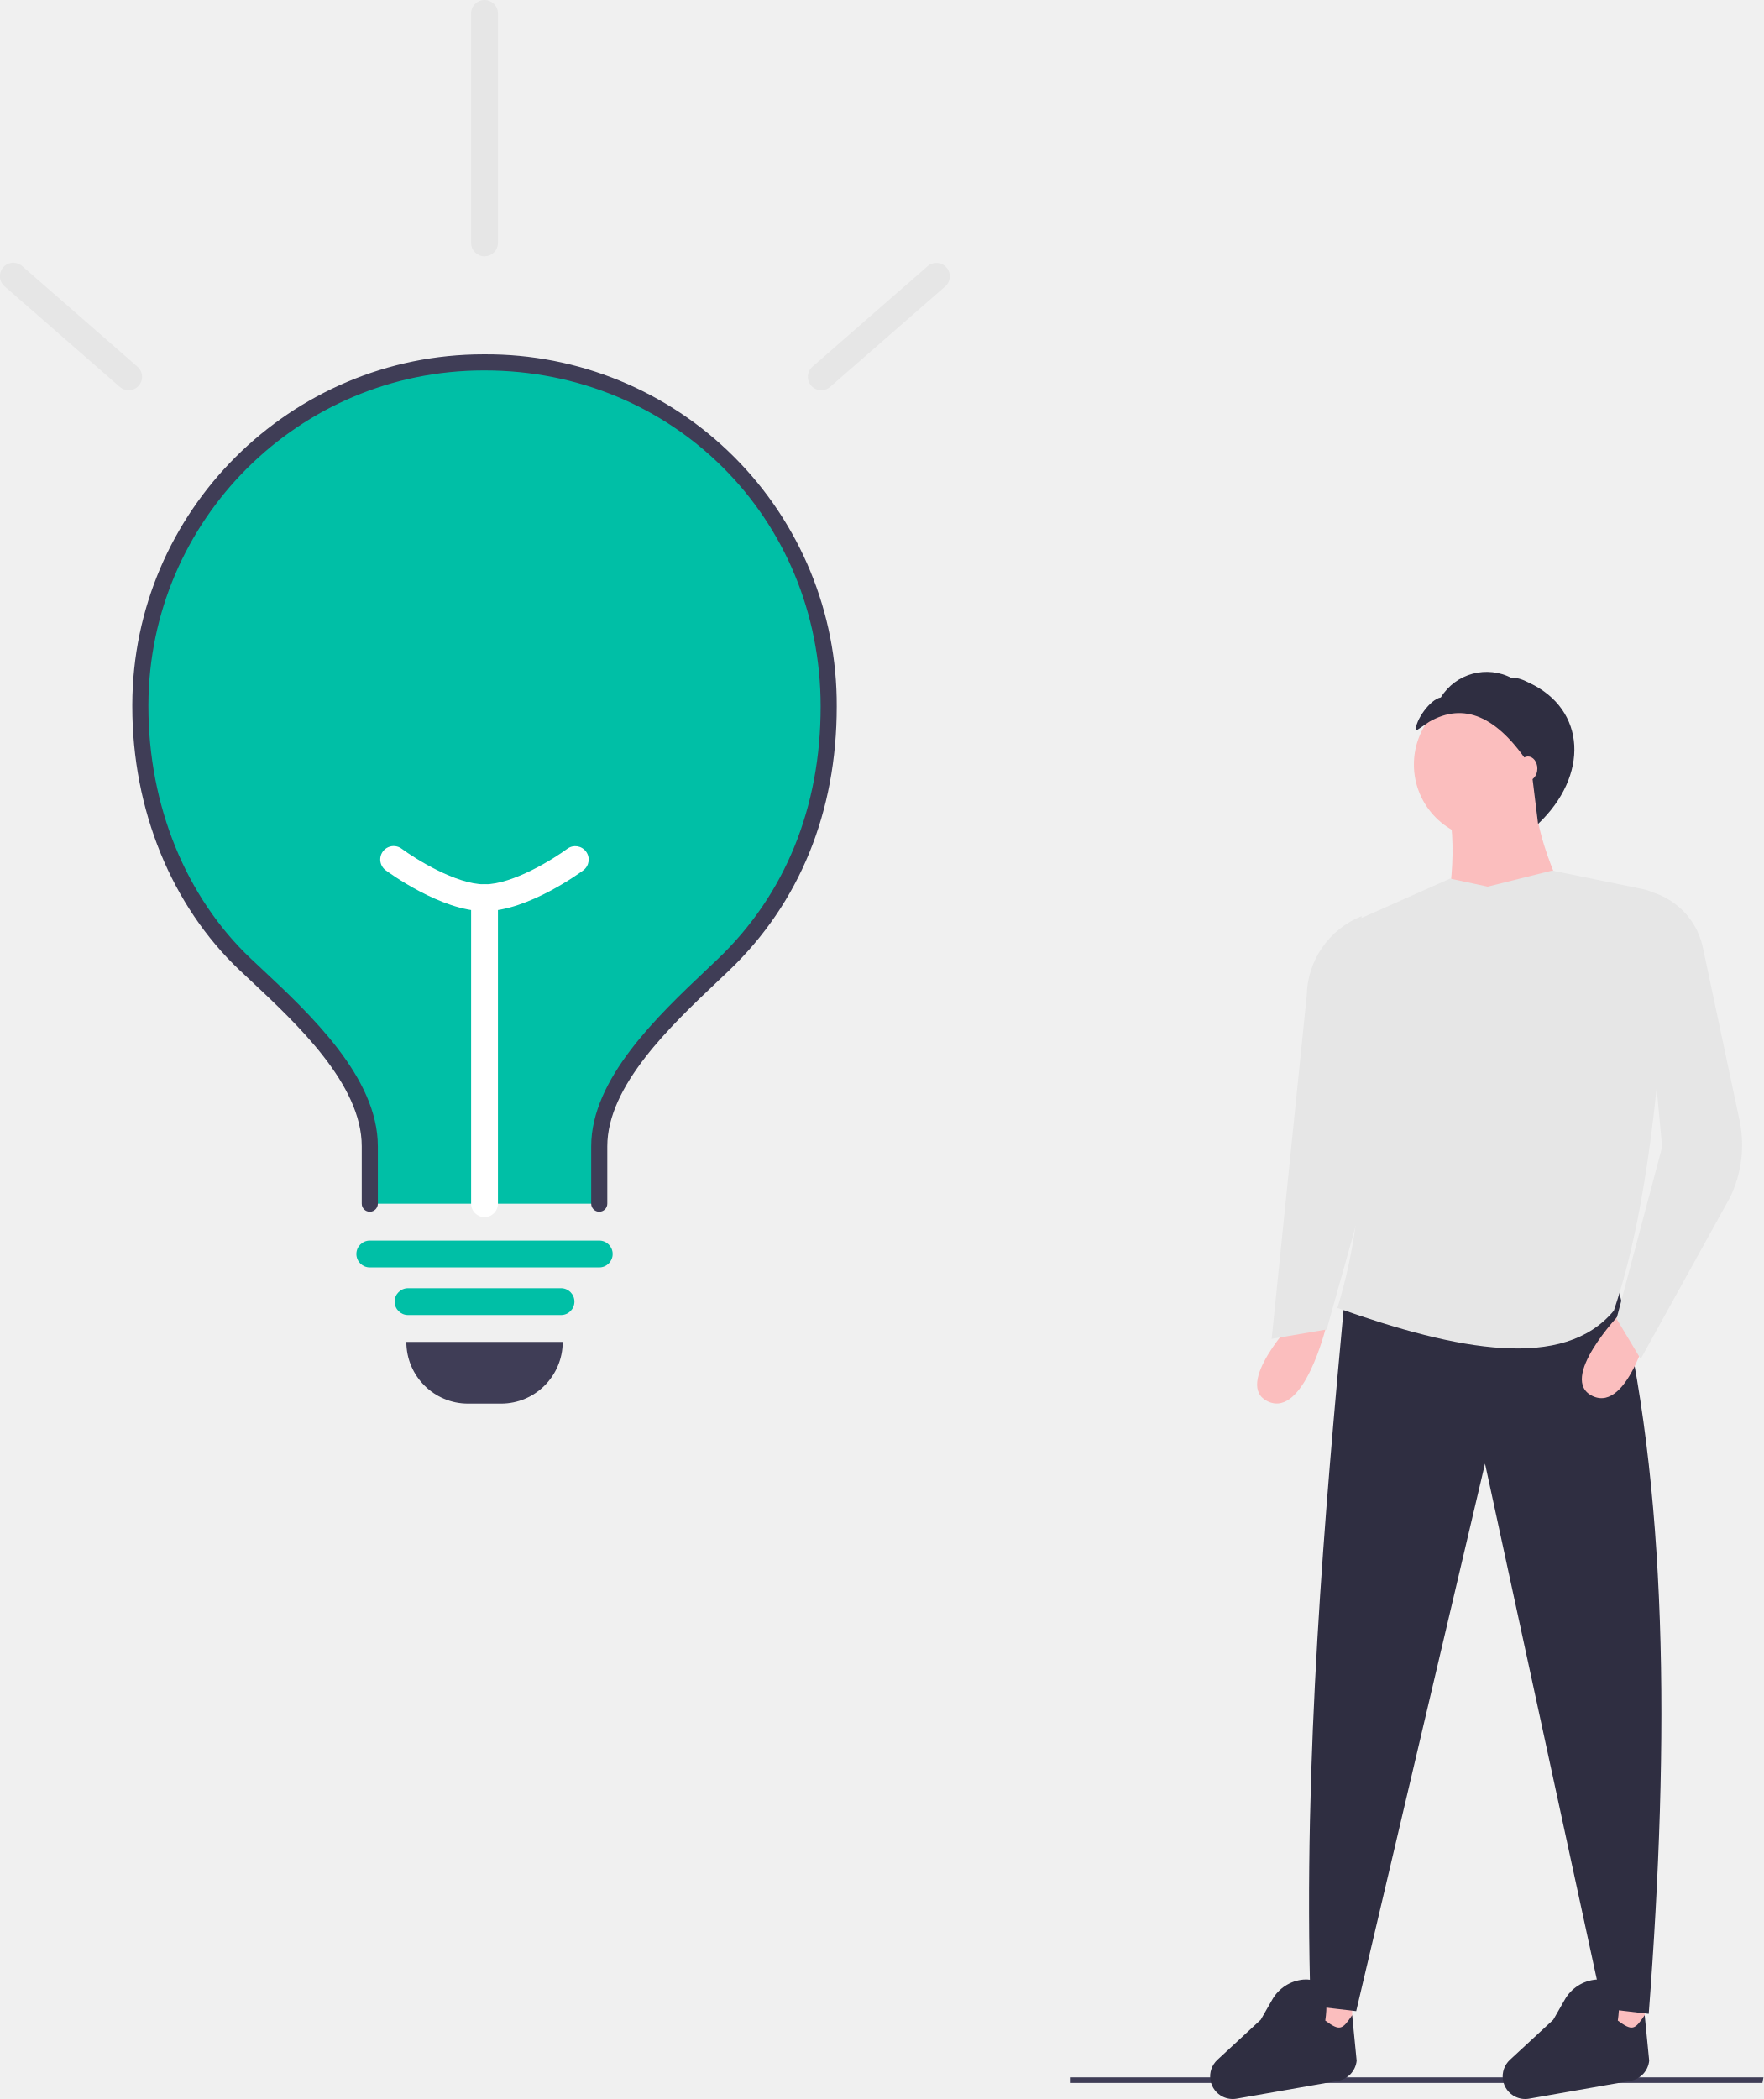
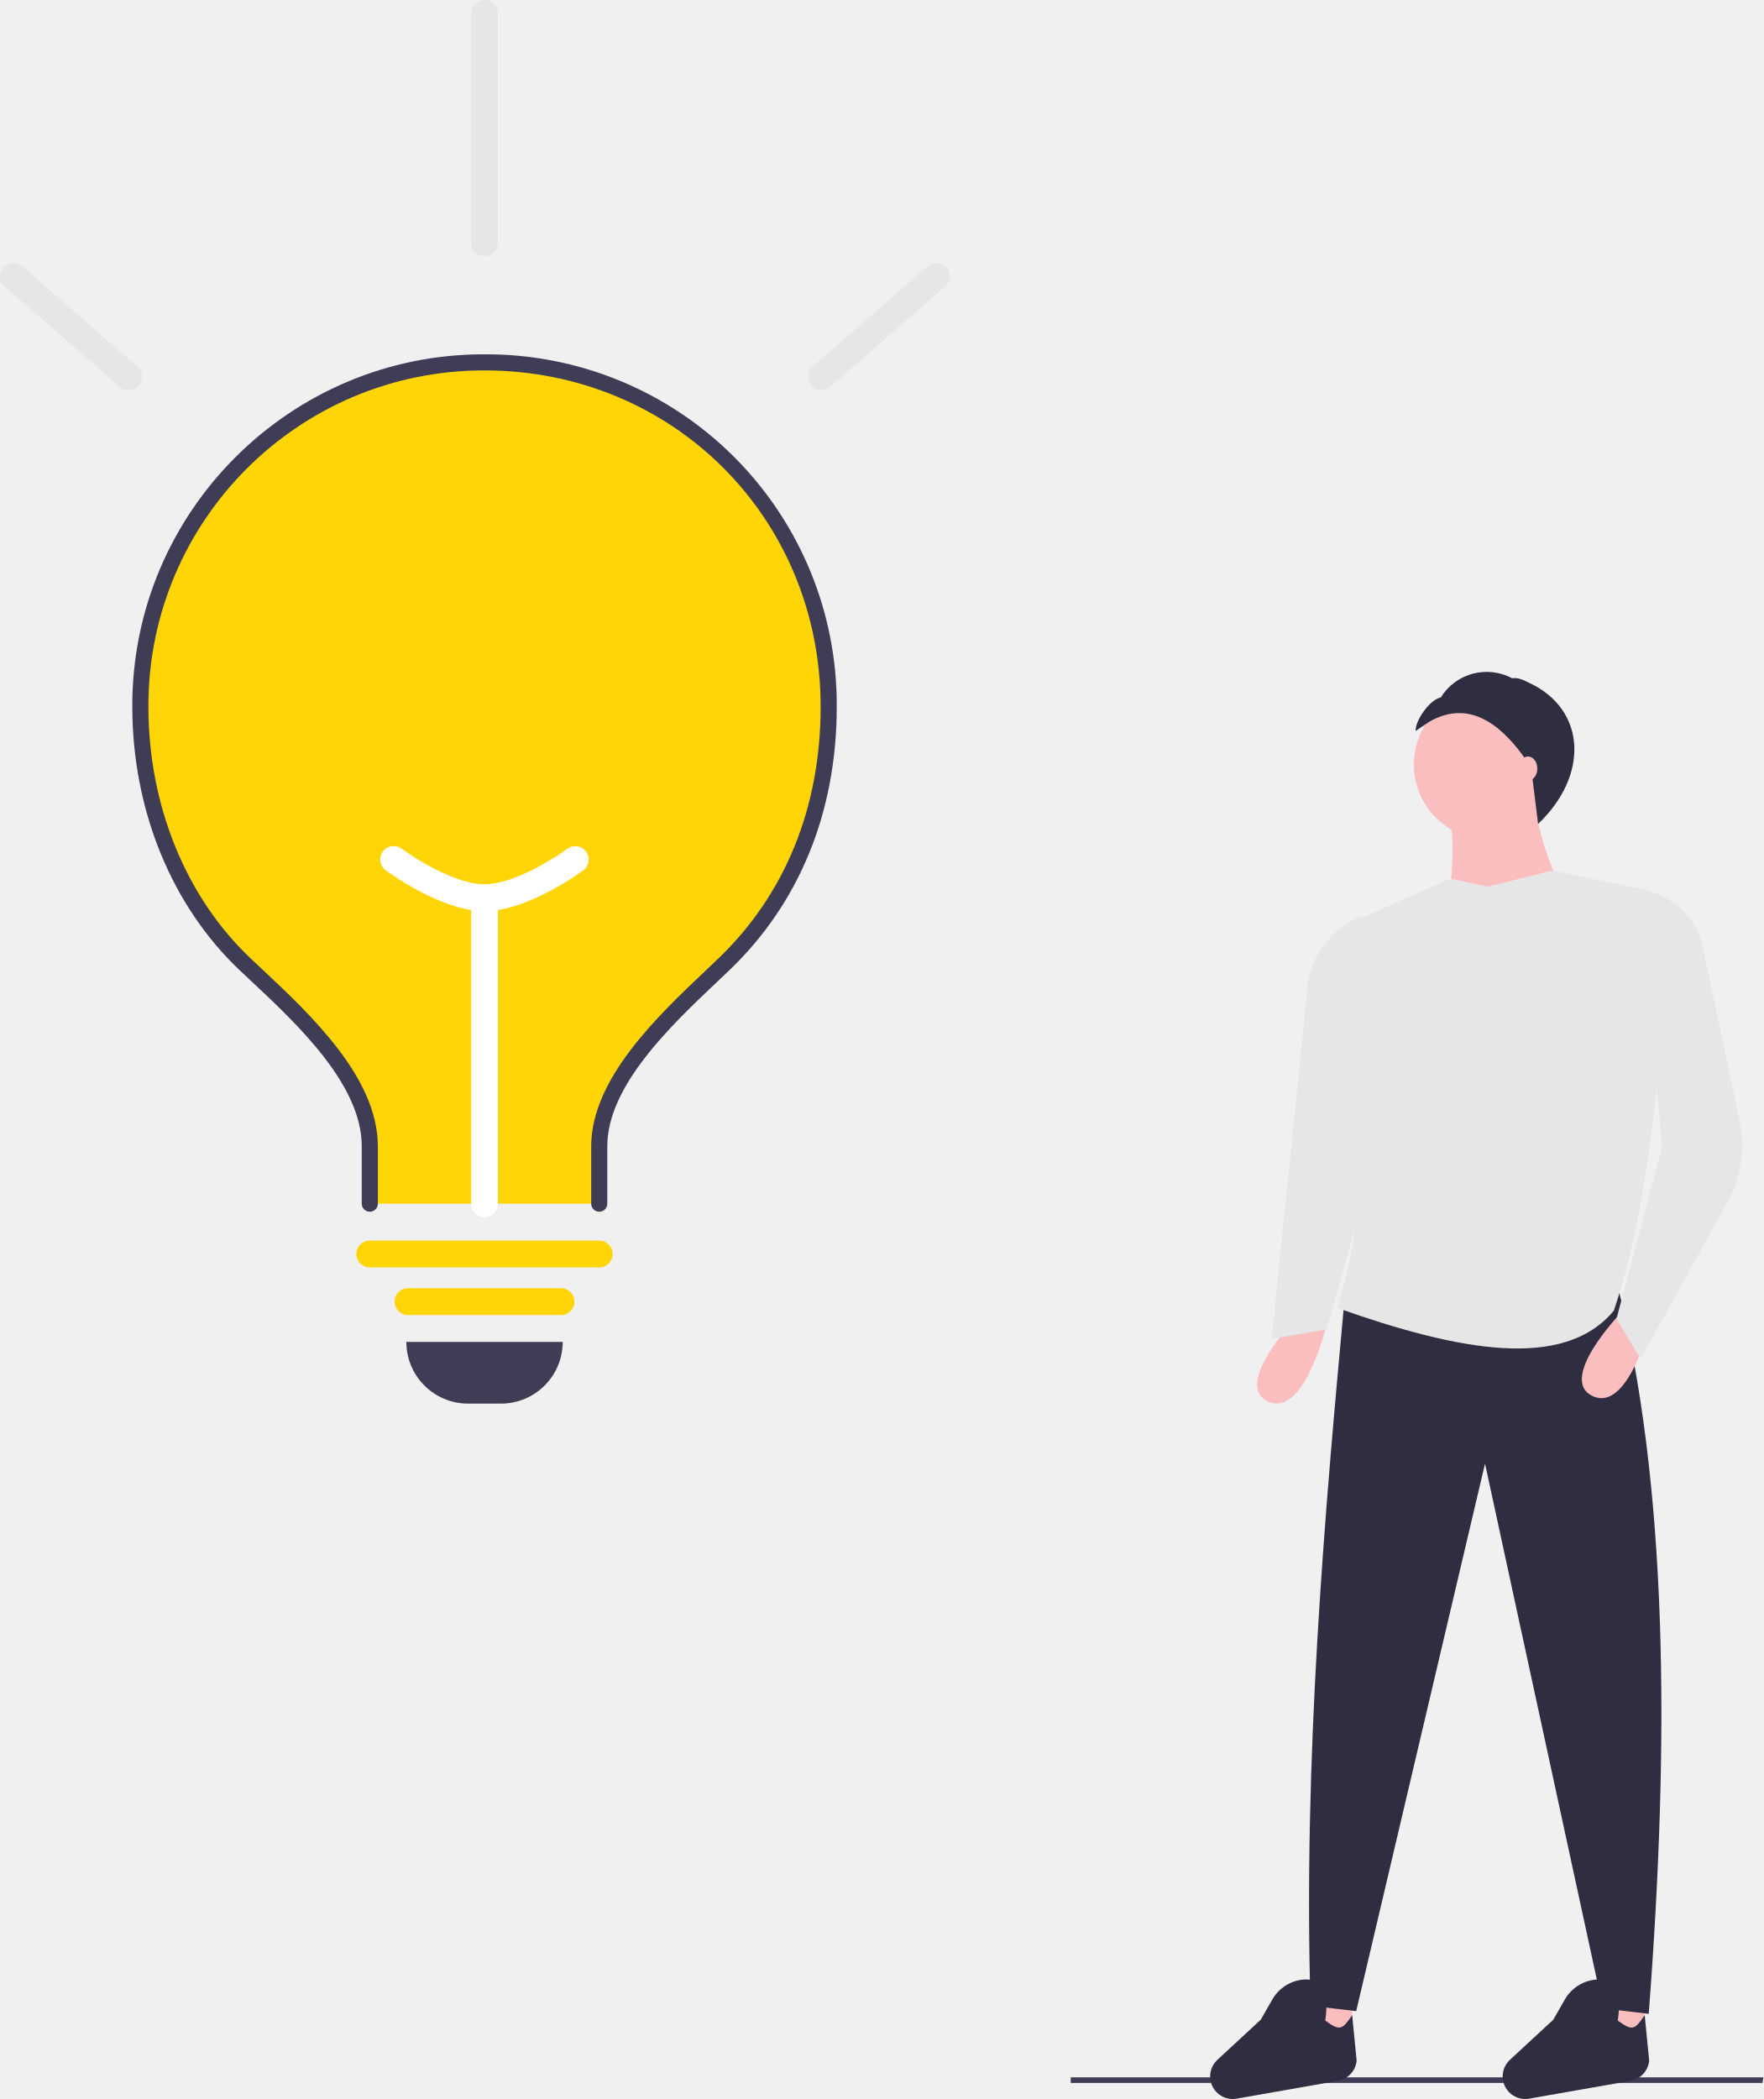
<svg xmlns="http://www.w3.org/2000/svg" id="af68f4ca-3b92-43b5-826f-d4785abba14f" data-name="Layer 1" width="657.075" height="782.11" viewBox="0 0 657.075 782.11">
  <polygon points="656.693 776.134 398.955 776.134 398.955 774.028 657.075 774.028 656.693 776.134" fill="#3f3d56" />
  <rect x="489.831" y="734.872" width="14" height="30" fill="#fbbebe" />
  <rect x="598.831" y="735.872" width="14" height="30" fill="#fbbebe" />
  <path d="M885.794,809.317l-17-2-44-203-48,204-17-2c-2.805-92.307,5.393-184.651,12.5-261.5l101.5-8.5C892.918,612.045,893.702,706.292,885.794,809.317Z" transform="translate(-271.4624 -58.94488)" fill="#2f2e41" />
  <path d="M875.238,548.327s-23.641,24.669-10.279,30.836,21.585-27.752,21.585-27.752Z" transform="translate(-271.4624 -58.94488)" fill="#fbbebe" />
  <path d="M754.238,550.327s-23.641,24.669-10.279,30.836,21.585-27.752,21.585-27.752Z" transform="translate(-271.4624 -58.94488)" fill="#fbbebe" />
  <circle cx="554.831" cy="284.872" r="28" fill="#fbbebe" />
  <path d="M858.794,402.317l-50,5c4.622-20.805,5.742-40.243,0-57h35C841.892,364.28,848.999,382.642,858.794,402.317Z" transform="translate(-271.4624 -58.94488)" fill="#fbbebe" />
  <path d="M872.794,547.317c-18.683,22.473-57.943,14.96-103-1,12.785-41.733,10.803-85.763-.686-131.271a10.701,10.701,0,0,1,5.999-12.424l36.687-16.305,14,3,24-6,34.068,6.968a11.826,11.826,0,0,1,9.439,12.184C890.452,458.327,885.411,510.02,872.794,547.317Z" transform="translate(-271.4624 -58.94488)" fill="#e6e6e6" />
  <path d="M882.794,565.317l-9-15,17-64-9-96h0a27.506,27.506,0,0,1,24.171,21.662l13.654,64.367a44.594,44.594,0,0,1-3.511,28.737Z" transform="translate(-271.4624 -58.94488)" fill="#e6e6e6" />
  <path d="M765.794,554.317l-20.5,3.5,13.072-127.964a32.507,32.507,0,0,1,20.428-29.536h0l6.5,84.5Z" transform="translate(-271.4624 -58.94488)" fill="#e6e6e6" />
  <path d="M769.97,834.301,732.237,840.928a8.414,8.414,0,0,1-5.049-.679h0a8.414,8.414,0,0,1-2.121-13.784L741.231,811.51l4.214-7.364a14.886,14.886,0,0,1,11.748-7.6c7.206-.5,9.585,4.984,8.078,15.282,5.473,4.026,6.338,3.408,10.023-2.011l1.672,16.976A8.514,8.514,0,0,1,769.97,834.301Z" transform="translate(-271.4624 -58.94488)" fill="#2f2e41" />
  <path d="M878.97,834.301,841.237,840.928a8.414,8.414,0,0,1-5.049-.679h0a8.414,8.414,0,0,1-2.121-13.784L850.231,811.51l4.214-7.364a14.886,14.886,0,0,1,11.748-7.6c7.206-.5,9.585,4.984,8.078,15.282,5.473,4.026,6.338,3.408,10.023-2.011l1.672,16.976A8.514,8.514,0,0,1,878.97,834.301Z" transform="translate(-271.4624 -58.94488)" fill="#2f2e41" />
  <path d="M804.063,327.863c12.621-7.221,25.258-2.607,37.918,17.095l2.588,20.987c19-18,18.039-42.564-3.268-52.555-2.095-.982-4.125-2.099-6.404-1.705a20.075,20.075,0,0,0-26.574,7.139c-3.937.682-9.58,8.503-9.377,12.493Z" transform="translate(-271.4624 -58.94488)" fill="#2f2e41" />
  <ellipse cx="569.331" cy="286.372" rx="3.5" ry="4.5" fill="#fbbebe" />
  <path d="M151.405,500h58.267a0,0,0,0,1,0,0v0a23,23,0,0,1-23,23H174.405a23,23,0,0,1-23-23v0A0,0,0,0,1,151.405,500Z" fill="#3f3d56" />
-   <path d="M494.748,507.45V486.076c0-25.827,28.089-50.255,46.31-67.684,25.684-24.553,39.185-57.54,39.185-96.182a128.243,128.243,0,0,0-256.485-.713q-.001.357,0,.713c0,37.262,14.08,72.484,39.185,96.182,18.123,17.108,46.31,41.59,46.31,67.684v21.374" transform="translate(-271.4624 -58.94488)" fill="#00bfa6" />
+   <path d="M494.748,507.45V486.076c0-25.827,28.089-50.255,46.31-67.684,25.684-24.553,39.185-57.54,39.185-96.182a128.243,128.243,0,0,0-256.485-.713q-.001.357,0,.713c0,37.262,14.08,72.484,39.185,96.182,18.123,17.108,46.31,41.59,46.31,67.684v21.374" transform="translate(-271.4624 -58.94488)" fill="#ffd505" />
  <path d="M494.748,510.45a3,3,0,0,1-3-3v-21.374c0-25.125,24.779-48.58,42.873-65.706,1.501-1.422,2.961-2.804,4.363-4.145,25.029-23.928,38.259-56.437,38.259-94.014,0-70.23-55.013-125.243-125.242-125.243-.118-0-.236-0-.354-0A125.03,125.03,0,0,0,326.758,321.506v.699c0,36.802,13.939,71.063,38.245,94.007,1.231,1.163,2.51,2.36,3.823,3.589,18.327,17.159,43.427,40.658,43.427,66.275v21.374a3,3,0,1,1-6,0v-21.374c0-23.015-24.002-45.486-41.528-61.896-1.319-1.234-2.604-2.438-3.841-3.605-25.5-24.072-40.126-59.924-40.126-98.364v-.72c.201-72.045,58.885-130.523,130.88-130.523.128,0,.243,0,.371 0A130.557,130.557,0,0,1,583.243,322.211c0,39.255-13.871,73.264-40.112,98.351-1.409,1.347-2.876,2.736-4.386,4.165-17.302,16.377-40.997,38.806-40.997,61.349v21.374A3,3,0,0,1,494.748,510.45Z" transform="translate(-271.4624 -58.94488)" fill="#3f3d56" />
-   <path d="M480.499,548.945H423.502a5,5,0,0,1,0-10H480.499a5,5,0,1,1,0,10Z" transform="translate(-271.4624 -58.94488)" fill="#00bfa6" />
+   <path d="M480.499,548.945H423.502a5,5,0,0,1,0-10H480.499a5,5,0,1,1,0,10Z" transform="translate(-271.4624 -58.94488)" fill="#ffd505" />
  <path d="M319.399,204.351a4.98,4.98,0,0,1-3.286-1.233l-42.939-37.481a5,5,0,1,1,6.576-7.533l42.939,37.481a5,5,0,0,1-3.29,8.767Z" transform="translate(-271.4624 -58.94488)" fill="#e6e6e6" />
  <path d="M577.478,204.351a5,5,0,0,1-3.29-8.767l42.938-37.481a5,5,0,0,1,6.576,7.533L580.764,203.117A4.98,4.98,0,0,1,577.478,204.351Z" transform="translate(-271.4624 -58.94488)" fill="#e6e6e6" />
-   <path d="M494.748,531.198H409.253a5,5,0,0,1,0-10h85.495a5,5,0,1,1,0,10Z" transform="translate(-271.4624 -58.94488)" fill="#00bfa6" />
+   <path d="M494.748,531.198H409.253a5,5,0,0,1,0-10h85.495a5,5,0,1,1,0,10Z" transform="translate(-271.4624 -58.94488)" fill="#ffd505" />
  <path d="M452.001,512.45a5,5,0,0,1-5-5V393.457a5,5,0,0,1,10,0V507.45A5,5,0,0,1,452.001,512.45Z" transform="translate(-271.4624 -58.94488)" fill="#fff" />
  <path d="M452.001,398.457c-16.155,0-35.99-14.615-36.826-15.237a5,5,0,1,1,5.969-8.023c4.969,3.687,20.205,13.261,30.857,13.261s25.888-9.574,30.86-13.263a5,5,0,0,1,5.966,8.025C487.991,383.841,468.156,398.457,452.001,398.457Z" transform="translate(-271.4624 -58.94488)" fill="#fff" />
  <path d="M452,154.44a5,5,0,0,1-5-5V63.945a5,5,0,0,1,10,0V149.44A5,5,0,0,1,452,154.44Z" transform="translate(-271.4624 -58.94488)" fill="#e6e6e6" />
</svg>
